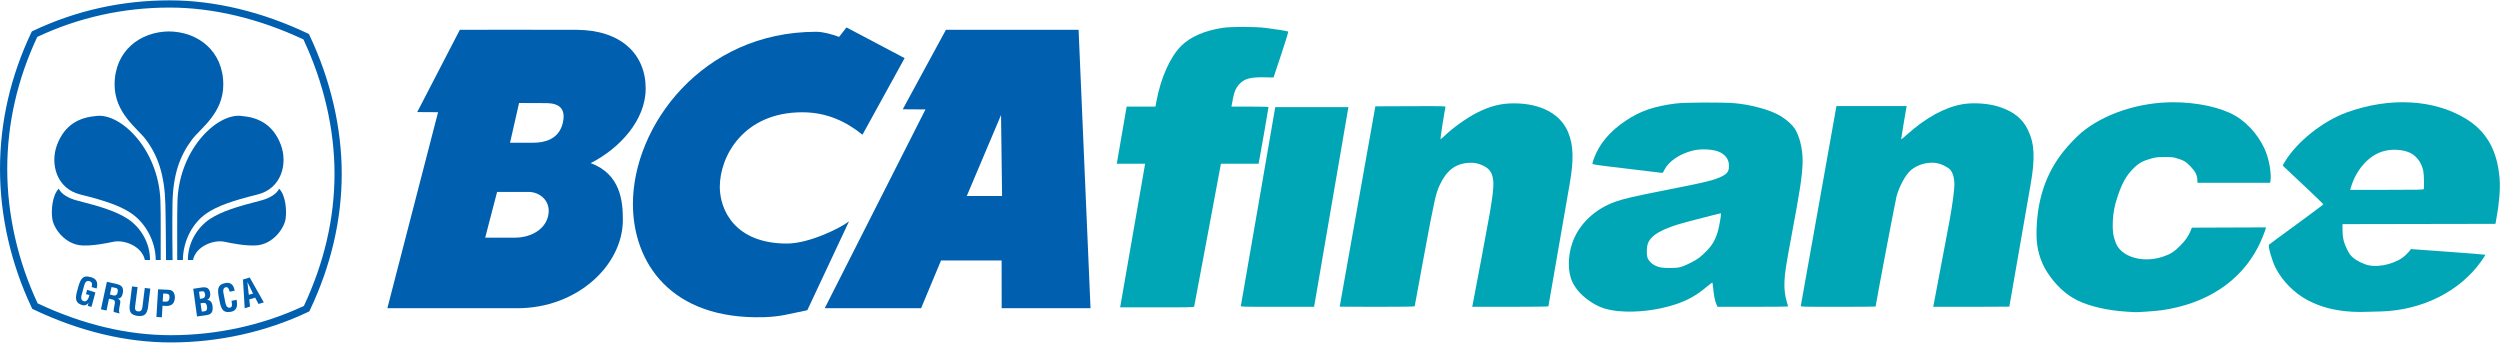
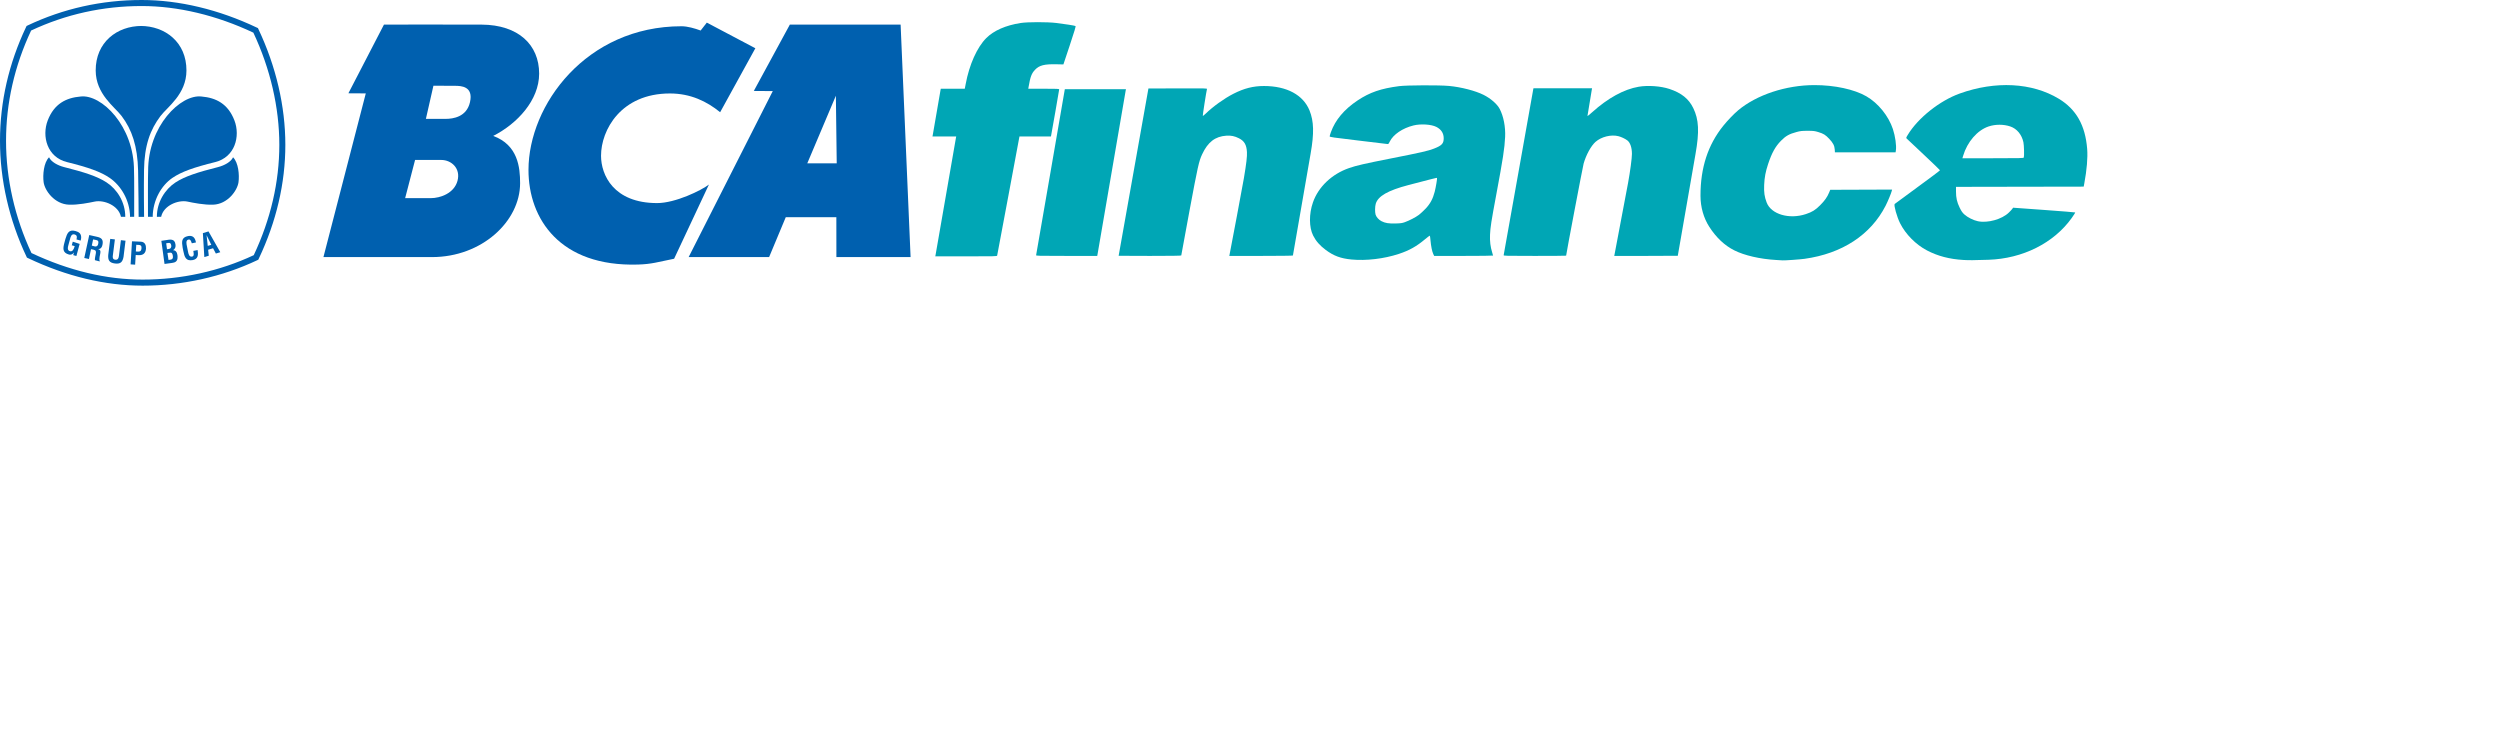
- <svg xmlns="http://www.w3.org/2000/svg" width="1000px" height="137px" viewBox="0 0 1002 137" version="1.1">
+ <svg xmlns="http://www.w3.org/2000/svg" width="100%" height="100%" viewBox="0 0 1200 359" version="1.1" xml:space="preserve" style="fill-rule:evenodd;clip-rule:evenodd;stroke-linejoin:round;stroke-miterlimit:2;">
  <g id="surface1">
    <path style=" stroke:none;fill-rule:nonzero;fill:rgb(0%,37.647%,68.627%);fill-opacity:1;" d="M 64.402 104.074 C 64.402 98.609 64.461 84.004 64.328 82.203 C 64.445 60.465 48.656 45.133 38.68 46.328 C 31.781 46.93 25.996 49.746 22.891 57.852 C 20.012 65.402 22.586 75.449 32.156 77.805 C 42.391 80.336 48.363 82.445 52.688 85.414 C 57.988 89.055 62.312 96.004 62.43 104.082 " />
    <path style=" stroke:none;fill-rule:nonzero;fill:rgb(0%,37.647%,68.627%);fill-opacity:1;" d="M 68.488 137.113 C 50.441 137.113 31.898 132.664 13.379 123.867 L 12.922 123.645 L 12.707 123.18 C 4.395 105.621 0 86.414 0 67.621 C 0 48.859 4.215 30.473 12.531 12.938 L 12.762 12.473 L 13.223 12.238 C 30.355 4.113 48.785 0 68.02 0 C 85.934 0 105.07 4.582 123.344 13.27 L 123.812 13.48 L 124.027 13.953 C 132.5 31.84 136.965 51.039 136.965 69.52 C 136.965 87.93 132.676 106.328 124.195 124.203 L 123.973 124.672 L 123.5 124.891 C 106.629 132.883 87.605 137.113 68.488 137.113 M 15.094 121.457 C 33.082 129.93 51.027 134.207 68.488 134.207 C 87 134.207 105.414 130.156 121.805 122.48 C 129.945 105.16 134.074 87.336 134.074 69.52 C 134.074 51.633 129.766 33.027 121.617 15.672 C 103.883 7.324 85.363 2.898 68.02 2.898 C 49.398 2.898 31.551 6.852 14.938 14.652 C 6.961 31.648 2.902 49.461 2.902 67.621 C 2.902 85.816 7.121 104.43 15.094 121.457 " />
    <path style=" stroke:none;fill-rule:nonzero;fill:rgb(0%,37.647%,68.627%);fill-opacity:1;" d="M 60.125 104.082 C 60.16 97.078 56.254 90.883 51.148 87.555 C 46.621 84.613 40.539 82.68 30.73 80.191 C 27.699 79.414 24.527 77.688 23.547 75.492 C 20.949 78.109 20.48 84 20.938 87.441 C 21.465 91.422 26.117 97.988 33.117 98.246 C 37.391 98.418 42.797 97.324 45.391 96.773 C 49.859 95.805 56.938 98.609 58.062 104.074 " />
    <path style=" stroke:none;fill-rule:nonzero;fill:rgb(0%,37.647%,68.627%);fill-opacity:1;" d="M 68.02 12.453 C 56.148 12.453 45.895 20.289 45.934 33.848 C 45.969 45.25 55.129 51.355 58.398 55.715 C 63.34 62.285 66.012 70.059 66.289 81.957 C 66.504 91.43 66.496 100.781 66.543 104.094 L 69.164 104.094 C 69.117 100.625 69 90.699 69.133 81.664 C 69.312 69.762 72.082 62.285 77.023 55.715 C 80.32 51.355 89.477 45.25 89.496 33.848 C 89.539 20.289 79.293 12.453 67.434 12.453 " />
    <path style=" stroke:none;fill-rule:nonzero;fill:rgb(0%,37.647%,68.627%);fill-opacity:1;" d="M 71.031 104.074 C 71.031 98.609 70.969 84.004 71.102 82.203 C 70.984 60.465 86.766 45.133 96.746 46.328 C 103.648 46.93 109.43 49.746 112.543 57.852 C 115.418 65.402 112.828 75.449 103.27 77.805 C 93.031 80.336 87.062 82.445 82.727 85.414 C 77.434 89.055 73.41 96.004 73.289 104.082 " />
    <path style=" stroke:none;fill-rule:nonzero;fill:rgb(0%,37.647%,68.627%);fill-opacity:1;" d="M 75.305 104.082 C 75.27 97.078 79.172 90.883 84.266 87.555 C 88.812 84.613 94.898 82.68 104.695 80.191 C 107.734 79.414 110.902 77.688 111.867 75.492 C 114.477 78.109 114.945 84 114.488 87.441 C 113.949 91.422 109.309 97.988 102.32 98.246 C 98.047 98.418 92.613 97.324 90.035 96.773 C 85.578 95.805 78.484 98.609 77.352 104.074 " />
    <path style=" stroke:none;fill-rule:nonzero;fill:rgb(0%,37.647%,68.627%);fill-opacity:1;" d="M 78.969 126.699 L 77.449 115.602 L 81.113 115.047 C 82.008 114.926 83.094 115.082 83.527 115.641 C 84.008 116.227 84.156 116.707 84.25 117.477 C 84.387 118.422 84.113 119.52 83.047 120.066 L 83.047 120.098 C 84.238 120.098 84.957 120.957 85.168 122.402 C 85.199 122.707 85.289 123.445 85.199 124.062 C 84.957 125.527 84.082 125.996 82.609 126.203 Z M 81.328 124.711 C 81.762 124.648 82.203 124.625 82.547 124.406 C 83.074 124.062 83.027 123.324 82.953 122.773 C 82.77 121.57 82.457 121.113 81.18 121.305 L 80.379 121.426 L 80.887 124.773 Z M 80.559 119.586 C 81.043 119.508 81.703 119.449 81.977 118.988 C 82.121 118.68 82.305 118.434 82.184 117.75 C 82.035 116.938 81.766 116.434 80.734 116.629 L 79.773 116.785 L 80.152 119.625 " />
    <path style=" stroke:none;fill-rule:nonzero;fill:rgb(0%,37.647%,68.627%);fill-opacity:1;" d="M 94.848 120.023 C 94.879 120.23 94.91 120.461 94.922 120.668 C 95.219 122.691 94.848 124.367 92.578 124.828 C 89.219 125.477 88.574 123.387 87.984 120.461 L 87.668 118.879 C 87.207 116.082 87.008 113.961 90.281 113.309 C 92.129 112.973 93.348 113.707 93.855 115.547 C 93.934 115.82 94.035 116.094 94.07 116.367 L 92.062 116.785 C 91.828 116.094 91.52 114.859 90.617 114.961 C 88.996 115.156 89.531 117.18 89.699 118.023 L 90.301 121.059 C 90.484 121.977 90.844 123.445 92.246 123.16 C 93.387 122.934 92.891 121.156 92.789 120.43 " />
    <path style=" stroke:none;fill-rule:nonzero;fill:rgb(0%,37.647%,68.627%);fill-opacity:1;" d="M 98.074 123.383 L 97.379 111.902 L 100.078 111.078 L 105.738 121.062 L 103.613 121.699 L 102.27 119.16 L 99.91 119.871 L 100.215 122.754 Z M 99.715 118.016 L 101.418 117.523 L 99.156 112.875 " />
    <path style=" stroke:none;fill-rule:nonzero;fill:rgb(0%,37.647%,68.627%);fill-opacity:1;" d="M 31.398 114.703 C 32.242 111.996 33 110.004 36.223 110.887 C 37.949 111.371 39.016 112.133 38.965 114.137 C 38.957 114.582 38.812 115.039 38.715 115.48 L 36.707 114.926 C 36.973 113.816 37.137 112.938 35.773 112.52 C 34.199 112.086 33.816 113.996 33.598 114.824 L 32.781 117.832 C 32.523 118.727 32.211 120.203 33.598 120.586 C 34.742 120.895 35.438 119.77 35.855 118.125 L 34.449 117.75 L 34.934 116.012 L 38.234 117.074 L 36.668 122.875 L 35.148 122.461 L 35.492 121.234 L 35.449 121.234 C 34.75 122.238 33.895 122.344 33.148 122.199 C 29.848 121.305 30.191 119.145 30.98 116.262 " />
    <path style=" stroke:none;fill-rule:nonzero;fill:rgb(0%,37.647%,68.627%);fill-opacity:1;" d="M 43.684 119.602 L 42.691 124.32 L 40.453 123.836 L 42.836 112.816 L 46.652 113.68 C 48.883 114.16 49.559 115.156 49.242 117.207 C 49.062 118.383 48.484 119.648 47.07 119.547 L 47.055 119.527 C 48.25 119.945 48.352 120.547 48.141 121.59 C 48.051 122.035 47.43 124.73 47.859 125.164 L 47.875 125.492 L 45.559 124.891 C 45.461 124.145 45.789 122.801 45.918 122.059 C 46.051 121.398 46.258 120.473 45.594 120.125 C 45.07 119.848 44.875 119.859 44.285 119.723 Z M 44.066 117.895 L 45.574 118.301 C 46.488 118.434 46.996 117.961 47.176 116.852 C 47.34 115.84 47.129 115.441 46.309 115.246 L 44.691 114.918 " />
    <path style=" stroke:none;fill-rule:nonzero;fill:rgb(0%,37.647%,68.627%);fill-opacity:1;" d="M 58.035 115.281 L 60.25 115.535 L 59.297 123.285 C 58.832 125.738 57.883 126.812 55.184 126.477 C 52.438 126.129 51.785 124.879 51.953 122.402 L 52.914 114.66 L 55.145 114.918 L 54.188 122.484 C 54.086 123.309 53.895 124.523 55.355 124.672 C 56.652 124.77 56.945 123.91 57.09 122.844 " />
    <path style=" stroke:none;fill-rule:nonzero;fill:rgb(0%,37.647%,68.627%);fill-opacity:1;" d="M 62.691 126.902 L 63.355 115.824 L 67.605 116.008 C 69.617 116.105 70.141 117.75 70.078 119.316 C 70.02 120.27 69.723 121.332 68.895 121.91 C 68.215 122.402 67.34 122.52 66.527 122.48 L 65.141 122.402 L 64.867 127.043 Z M 65.207 120.711 L 66.332 120.773 C 67.246 120.809 67.852 120.445 67.934 119.102 C 67.977 117.809 67.488 117.59 66.305 117.539 L 65.41 117.508 " />
    <path style=" stroke:none;fill-rule:nonzero;fill:rgb(0%,37.647%,68.627%);fill-opacity:1;" d="M 362.57 23.16 L 345.672 53.863 C 339.293 48.68 331.504 44.863 321.566 44.863 C 298.051 44.863 288.496 62.41 288.496 74.77 C 288.496 83.941 294.5 97.48 315.422 97.48 C 324.207 97.48 336.691 91.363 340.285 88.582 L 323.574 124.199 C 315.605 125.789 312.988 126.777 306.246 126.984 C 268.793 128.105 253.66 105.074 253.672 81.543 C 253.695 50.438 281.328 12.602 327.133 12.602 C 329.941 12.602 333.371 13.574 336.309 14.652 L 339.273 10.855 " />
    <path style=" stroke:none;fill-rule:nonzero;fill:rgb(0%,37.647%,68.627%);fill-opacity:1;" d="M 432.297 11.816 L 437.082 123.402 L 401.469 123.402 L 401.449 104.266 L 377.164 104.266 L 369.172 123.402 L 330.551 123.402 L 370.93 43.723 L 361.824 43.66 L 379.121 11.816 Z M 401.219 45.953 L 387.488 78.41 L 401.629 78.41 " />
    <path style=" stroke:none;fill-rule:nonzero;fill:rgb(0%,37.647%,68.627%);fill-opacity:1;" d="M 231.188 11.816 C 248.824 11.918 258.789 21.5 258.789 35.34 C 258.789 48.102 248.277 59.395 236.742 65.238 C 248.621 69.609 249.648 80.336 249.648 87.93 C 249.648 106.266 231.262 123.402 207.367 123.402 L 155.25 123.402 L 175.578 44.832 L 167.227 44.781 L 184.297 11.816 C 184.297 11.816 216.848 11.719 231.188 11.816 M 213.887 57.059 C 217.531 57.059 223.973 56.133 225.586 49.066 C 227.348 41.395 221.305 41.191 218.406 41.191 L 208.043 41.145 L 204.43 57.059 Z M 199.238 76.777 L 194.465 95.117 L 206.664 95.117 C 211.465 95.117 218.008 92.73 219.609 86.766 C 221.195 80.777 216.621 76.777 211.836 76.777 " />
    <path style=" stroke:none;fill-rule:nonzero;fill:rgb(0%,65.098%,70.98%);fill-opacity:1;" d="M 721.762 122.453 C 721.824 122.246 725.02 104.363 728.859 82.715 C 732.699 61.066 735.895 43.133 735.957 42.863 L 736.066 42.371 L 764.195 42.371 L 764.074 42.973 C 763.859 44.008 761.984 55.414 761.984 55.672 C 761.984 55.805 762.992 55 764.227 53.887 C 771.758 47.086 779.492 42.848 786.582 41.633 C 791.02 40.875 797.203 41.32 801.344 42.699 C 807.098 44.617 810.582 47.41 812.754 51.852 C 815.461 57.387 815.746 63.215 813.832 73.992 C 813.176 77.695 805.336 122.699 805.336 122.77 C 805.336 122.809 798.473 122.836 790.082 122.836 L 774.828 122.836 L 774.941 122.348 C 775.078 121.77 780.648 92.293 781.469 87.836 C 782.465 82.406 783.332 75.895 783.328 73.883 C 783.324 70.832 782.504 68.43 781.102 67.379 C 780.039 66.578 778.266 65.742 776.863 65.375 C 773.371 64.465 768.641 65.633 765.852 68.098 C 763.715 69.984 761.328 74.332 760.145 78.5 C 759.746 79.914 751.742 122.027 751.742 122.727 C 751.742 122.785 744.973 122.836 736.699 122.836 C 722.469 122.836 721.656 122.816 721.762 122.453 Z M 721.762 122.453 " />
    <path style=" stroke:none;fill-rule:nonzero;fill:rgb(0%,65.098%,70.98%);fill-opacity:1;" d="M 536.949 122.781 C 536.953 122.754 540.168 104.672 544.098 82.605 L 551.242 42.48 L 565.348 42.426 C 578.715 42.371 579.449 42.391 579.344 42.754 C 579.043 43.816 577.223 55.504 577.34 55.621 C 577.414 55.695 577.984 55.258 578.613 54.652 C 582.238 51.125 587.605 47.27 592.02 45.02 C 597.172 42.395 601.547 41.281 606.719 41.285 C 617.641 41.289 625.551 45.547 628.582 53.051 C 630.664 58.211 630.812 63.992 629.109 73.664 C 627.004 85.617 620.598 122.492 620.598 122.645 C 620.598 122.754 614.027 122.836 605.332 122.836 L 590.062 122.836 L 590.188 122.238 C 590.773 119.434 596.57 88.516 597.066 85.547 C 598.258 78.453 598.648 75.102 598.535 73.012 C 598.344 69.504 597.289 67.68 594.703 66.375 C 592.648 65.336 590.941 64.98 588.684 65.125 C 583.285 65.473 579.77 68.172 577.016 74.082 C 575.48 77.379 574.938 79.805 570.934 101.297 C 568.773 112.898 567.008 122.488 567.008 122.613 C 567.008 122.762 562.105 122.836 551.973 122.836 C 543.707 122.836 536.945 122.812 536.949 122.781 Z M 536.949 122.781 " />
    <path style=" stroke:none;fill-rule:nonzero;fill:rgb(0%,65.098%,70.98%);fill-opacity:1;" d="M 497.34 122.453 C 497.395 122.246 500.516 104.238 504.277 82.441 L 511.117 42.809 L 540.461 42.809 L 540.34 43.406 C 540.27 43.738 537.219 61.473 533.562 82.824 C 529.902 104.172 526.855 121.906 526.789 122.238 L 526.668 122.836 L 511.957 122.836 C 498.051 122.836 497.246 122.816 497.34 122.453 Z M 497.34 122.453 " />
    <path style=" stroke:none;fill-rule:nonzero;fill:rgb(0%,65.098%,70.98%);fill-opacity:1;" d="M 449.039 122.562 C 449.102 122.293 451.312 109.609 453.945 94.379 C 456.582 79.148 458.793 66.418 458.863 66.086 L 458.984 65.488 L 447.59 65.488 L 447.711 64.887 C 447.781 64.559 448.625 59.676 449.586 54.039 C 450.551 48.402 451.391 43.52 451.457 43.191 L 451.578 42.59 L 463.082 42.59 L 463.188 42.102 C 463.246 41.828 463.402 41.02 463.535 40.301 C 465.258 31.02 468.996 22.688 473.422 18.266 C 477.016 14.672 482.77 12.148 489.887 11.043 C 493.336 10.508 502.609 10.504 507.078 11.035 C 511.098 11.516 515.891 12.277 516.246 12.496 C 516.449 12.625 515.758 14.945 513.477 21.793 L 510.434 30.926 L 507.184 30.852 C 501.301 30.723 498.895 31.328 496.855 33.453 C 495.152 35.23 494.555 36.816 493.711 41.773 L 493.57 42.59 L 500.988 42.59 C 507.488 42.59 508.402 42.633 508.402 42.922 C 508.402 43.203 504.93 63.113 504.57 64.887 L 504.449 65.488 L 489.344 65.488 L 484.043 93.887 C 481.129 109.508 478.695 122.461 478.637 122.672 C 478.535 123.031 477.637 123.051 463.727 123.051 L 448.922 123.051 Z M 449.039 122.562 " />
    <path style=" stroke:none;fill-rule:nonzero;fill:rgb(0%,65.098%,70.98%);fill-opacity:1;" d="M 648.711 124.562 C 643.551 124.066 640.199 122.824 636.391 120 C 633.543 117.887 631.633 115.711 630.305 113.059 C 628.316 109.102 628.277 102.688 630.211 97.156 C 632.812 89.691 639.27 83.551 647.531 80.68 C 651.043 79.457 654.977 78.555 667.543 76.074 C 682.16 73.191 685.48 72.434 688.273 71.348 C 692.098 69.859 692.992 68.902 692.977 66.316 C 692.961 63.93 691.766 62.098 689.453 60.914 C 687.023 59.676 681.969 59.352 678.48 60.215 C 673.223 61.512 668.742 64.562 667.066 67.98 C 666.496 69.148 666.418 69.215 665.805 69.113 C 665.441 69.051 659.094 68.289 651.695 67.418 C 639.699 66.004 638.242 65.789 638.242 65.453 C 638.242 65.246 638.5 64.359 638.816 63.484 C 640.938 57.57 645.195 52.504 651.664 48.199 C 657.488 44.324 662.891 42.469 671.594 41.348 C 675.242 40.875 690.84 40.812 695.539 41.25 C 701.289 41.785 708.211 43.57 712.082 45.516 C 715.57 47.266 718.617 49.922 719.859 52.293 C 721.695 55.793 722.695 60.957 722.461 65.707 C 722.188 71.273 721.473 75.938 718.195 93.508 C 715.789 106.398 715.367 109.094 715.211 112.707 C 715.078 115.773 715.406 118.496 716.234 121.137 C 716.473 121.891 716.664 122.582 716.668 122.672 C 716.668 122.766 710.309 122.836 702.535 122.836 L 688.398 122.836 L 687.949 121.887 C 687.395 120.703 686.883 118.156 686.637 115.363 C 686.531 114.188 686.395 113.176 686.328 113.109 C 686.266 113.047 685.258 113.797 684.094 114.777 C 679.949 118.262 676.488 120.207 671.453 121.871 C 664.332 124.223 655.734 125.238 648.711 124.562 Z M 674.297 106.652 C 676.504 105.863 679.539 104.289 681.082 103.129 C 681.816 102.574 683.262 101.234 684.293 100.148 C 686.504 97.824 687.777 95.461 688.652 92.062 C 689.207 89.91 689.938 85.539 689.77 85.371 C 689.684 85.285 686.172 86.168 676.039 88.828 C 666.207 91.41 661.449 94.137 660.359 97.809 C 659.969 99.137 659.926 101.836 660.281 103.023 C 660.633 104.195 661.832 105.523 663.137 106.184 C 664.914 107.086 666.551 107.352 669.832 107.27 C 672.293 107.207 673.023 107.109 674.297 106.652 Z M 674.297 106.652 " />
    <path style=" stroke:none;fill-rule:nonzero;fill:rgb(0%,65.098%,70.98%);fill-opacity:1;" d="M 942.473 124.785 C 935.789 124.398 930.117 122.914 924.949 120.203 C 919.59 117.391 914.699 112.449 912.035 107.148 C 910.535 104.164 908.941 98.496 909.438 97.914 C 909.559 97.77 914.516 94.117 920.453 89.801 C 926.387 85.484 931.223 81.848 931.195 81.727 C 931.168 81.602 927.664 78.227 923.41 74.227 C 919.156 70.227 915.492 66.781 915.27 66.566 C 914.867 66.191 914.879 66.148 915.691 64.801 C 920.566 56.684 931 48.367 940.668 44.891 C 957.84 38.715 975.375 39.641 988.223 47.398 C 996.594 52.457 1000.957 60.176 1001.844 71.5 C 1002.172 75.668 1001.684 81.508 1000.461 88.059 L 1000.176 89.582 L 969.527 89.637 L 938.879 89.695 L 938.879 91.883 C 938.879 94.969 939.34 97.016 940.625 99.652 C 941.5 101.434 941.953 102.09 942.961 102.992 C 944.496 104.367 947.219 105.727 949.363 106.184 C 954.059 107.188 960.938 105.27 964.246 102.035 C 964.996 101.305 965.762 100.477 965.945 100.199 L 966.277 99.695 L 981.121 100.766 C 989.285 101.355 996.023 101.898 996.098 101.973 C 996.172 102.047 995.41 103.258 994.406 104.664 C 985.828 116.668 970.875 124.168 954.453 124.691 C 947.121 124.93 945.219 124.941 942.473 124.785 Z M 971.422 75.609 C 971.676 74.949 971.547 69.734 971.242 68.293 C 970.465 64.617 968.102 61.77 964.945 60.699 C 961.75 59.613 957.789 59.609 954.547 60.691 C 949.141 62.492 944.289 68.082 942.293 74.809 L 941.953 75.953 L 956.621 75.953 C 969.797 75.953 971.305 75.918 971.422 75.609 Z M 971.422 75.609 " />
    <path style=" stroke:none;fill-rule:nonzero;fill:rgb(0%,65.098%,70.98%);fill-opacity:1;" d="M 852.391 124.781 C 844.828 124.34 837.312 122.609 832.504 120.191 C 827.828 117.844 823.824 114.086 820.473 108.898 C 817.73 104.656 816.234 99.375 816.234 93.945 C 816.23 80.473 819.797 69.539 827.184 60.363 C 829.199 57.859 832.328 54.602 834.293 52.961 C 843.246 45.488 857.277 40.852 870.949 40.848 C 880.617 40.844 890.039 42.879 895.852 46.227 C 901.508 49.484 906.488 55.633 908.59 61.953 C 909.715 65.344 910.359 69.898 910.027 72.121 L 909.879 73.117 L 880.762 73.117 L 880.676 71.758 C 880.555 69.91 879.867 68.582 878.016 66.629 C 876.18 64.695 875.336 64.176 872.762 63.387 C 871.008 62.852 870.465 62.789 867.641 62.789 C 864.918 62.789 864.188 62.871 862.348 63.367 C 858.805 64.32 857.164 65.238 854.895 67.547 C 852.16 70.328 850.477 73.367 848.684 78.762 C 847.469 82.41 846.953 85.172 846.797 88.82 C 846.648 92.367 846.945 94.438 847.996 97.203 C 850.145 102.863 858.832 105.422 866.836 102.758 C 869.859 101.754 871.336 100.836 873.652 98.531 C 875.875 96.316 877.109 94.559 878.02 92.32 L 878.512 91.109 L 893.359 91.051 L 908.211 90.996 L 908.059 91.598 C 907.754 92.824 906.145 96.703 905.082 98.781 C 897.906 112.766 884.223 121.715 866.168 124.238 C 864.039 124.535 856.594 125.062 855.66 124.98 C 855.48 124.965 854.008 124.875 852.391 124.781 Z M 852.391 124.781 " />
  </g>
</svg>
